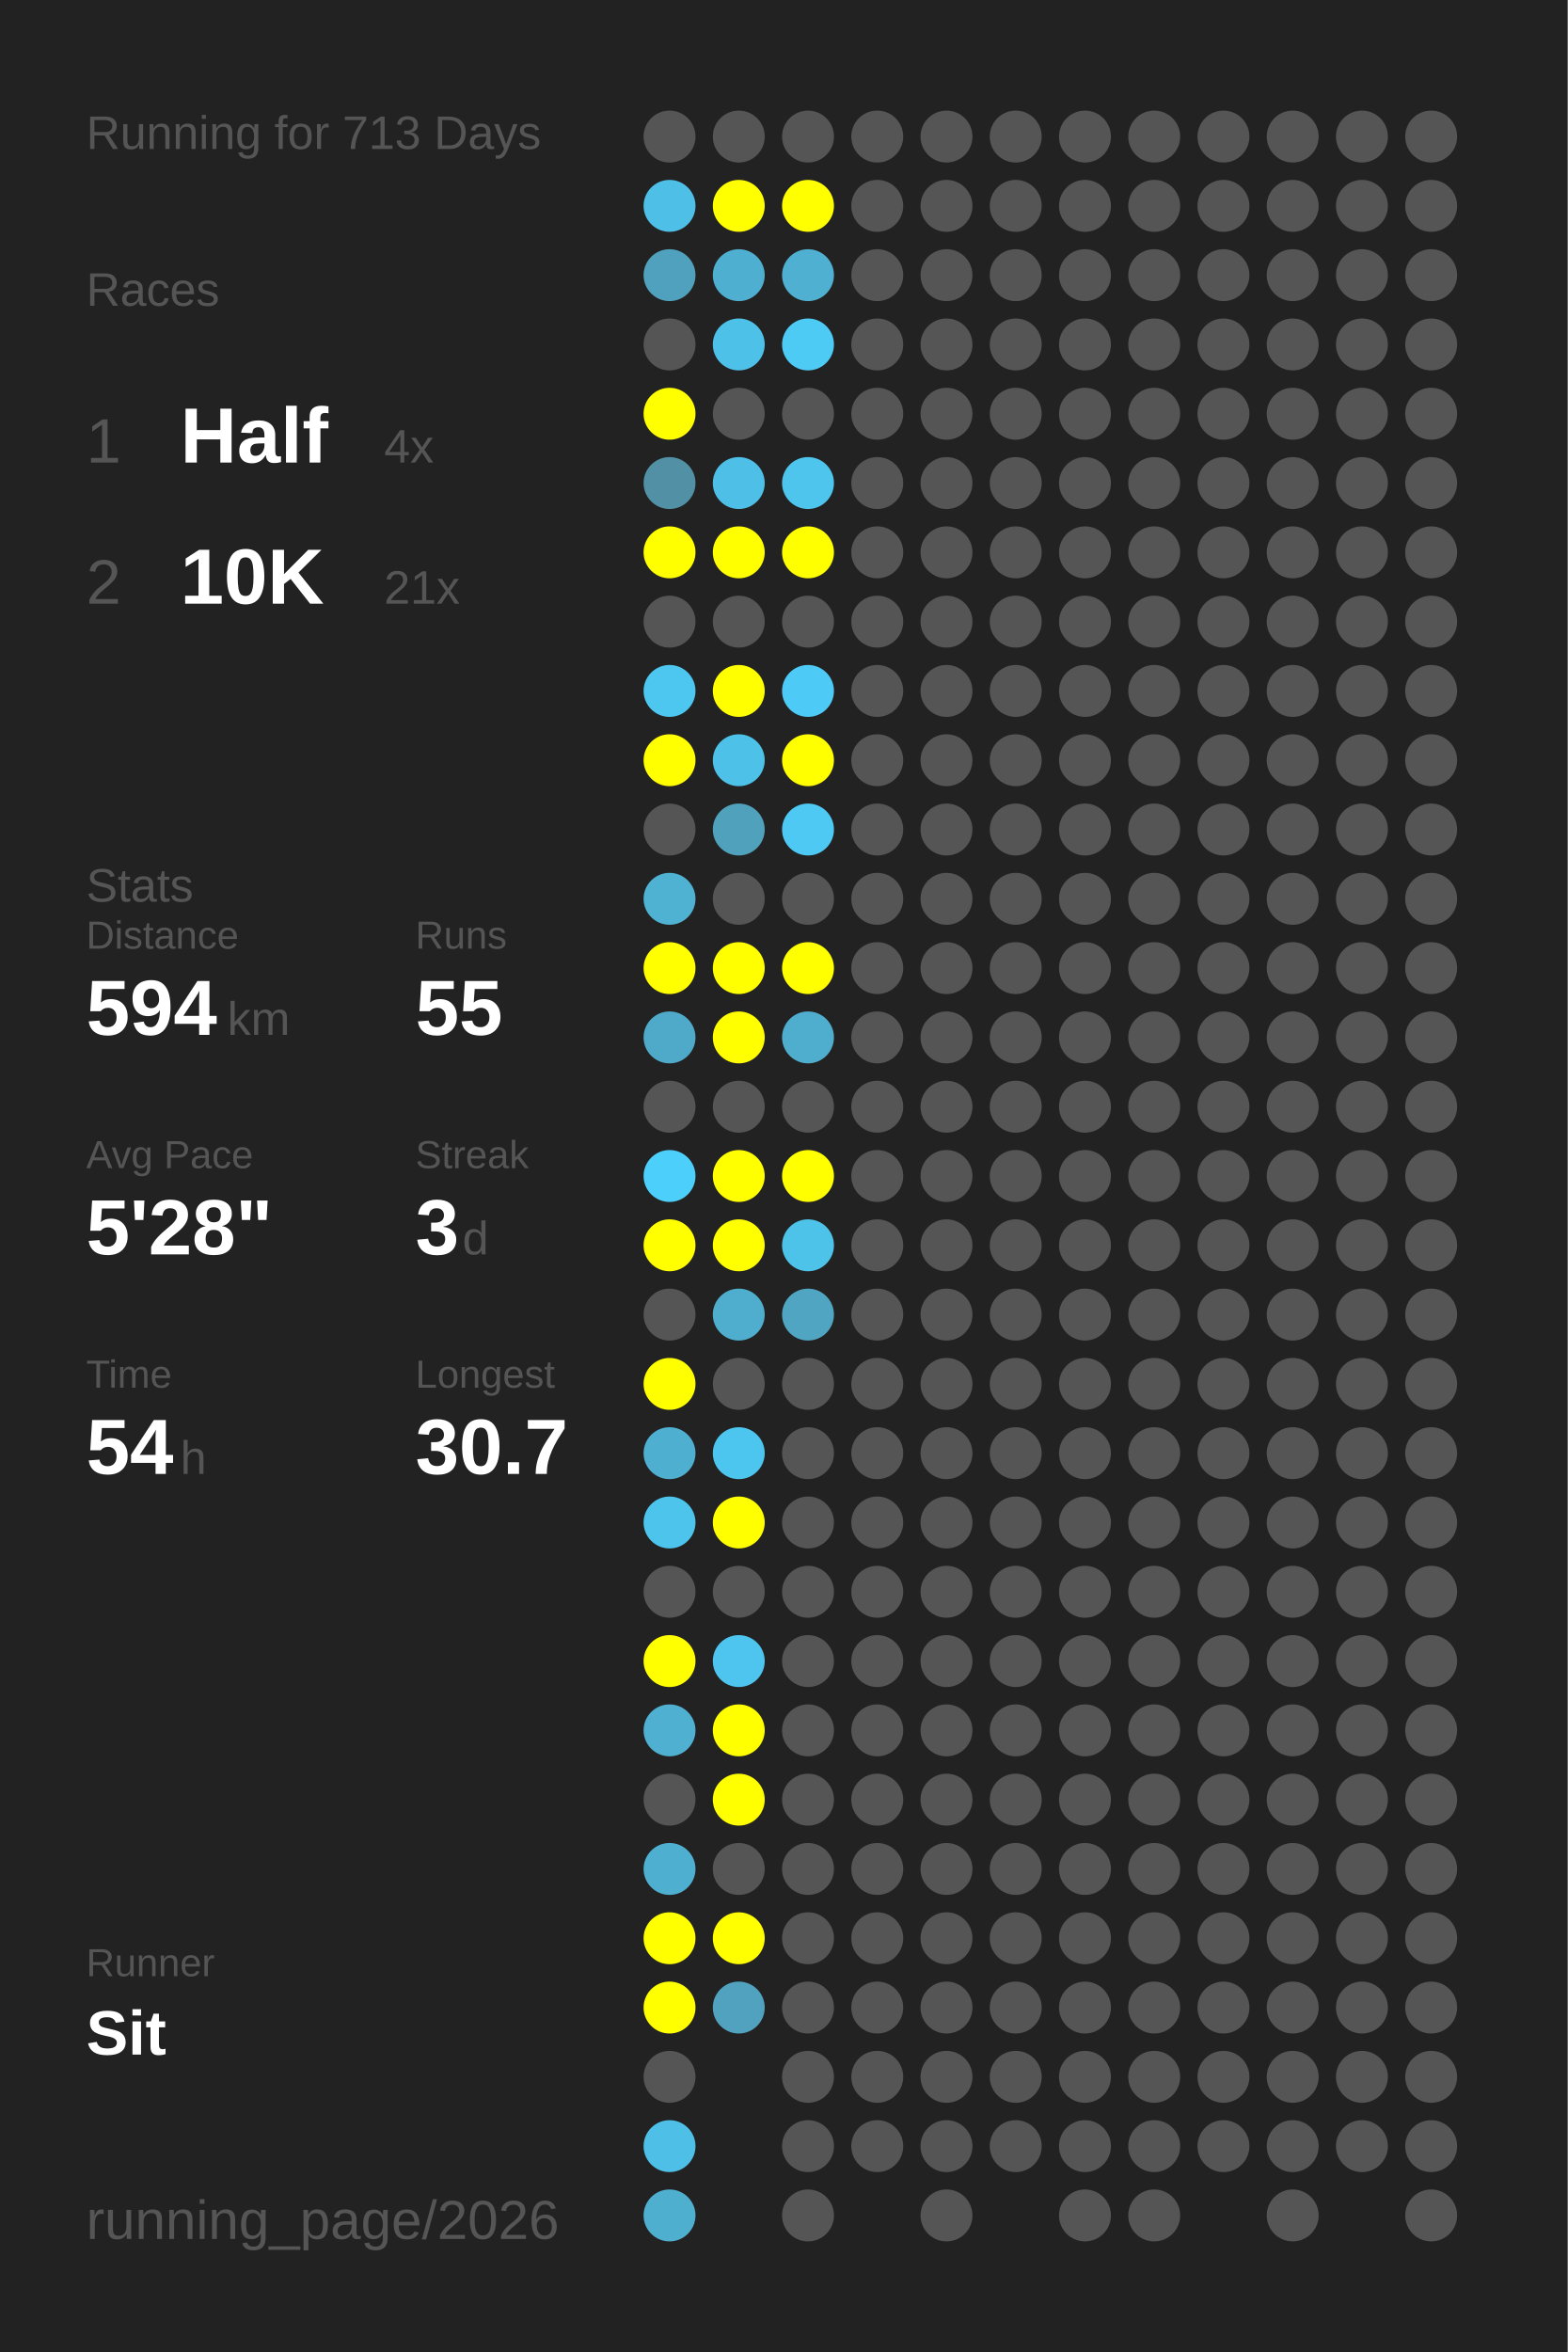
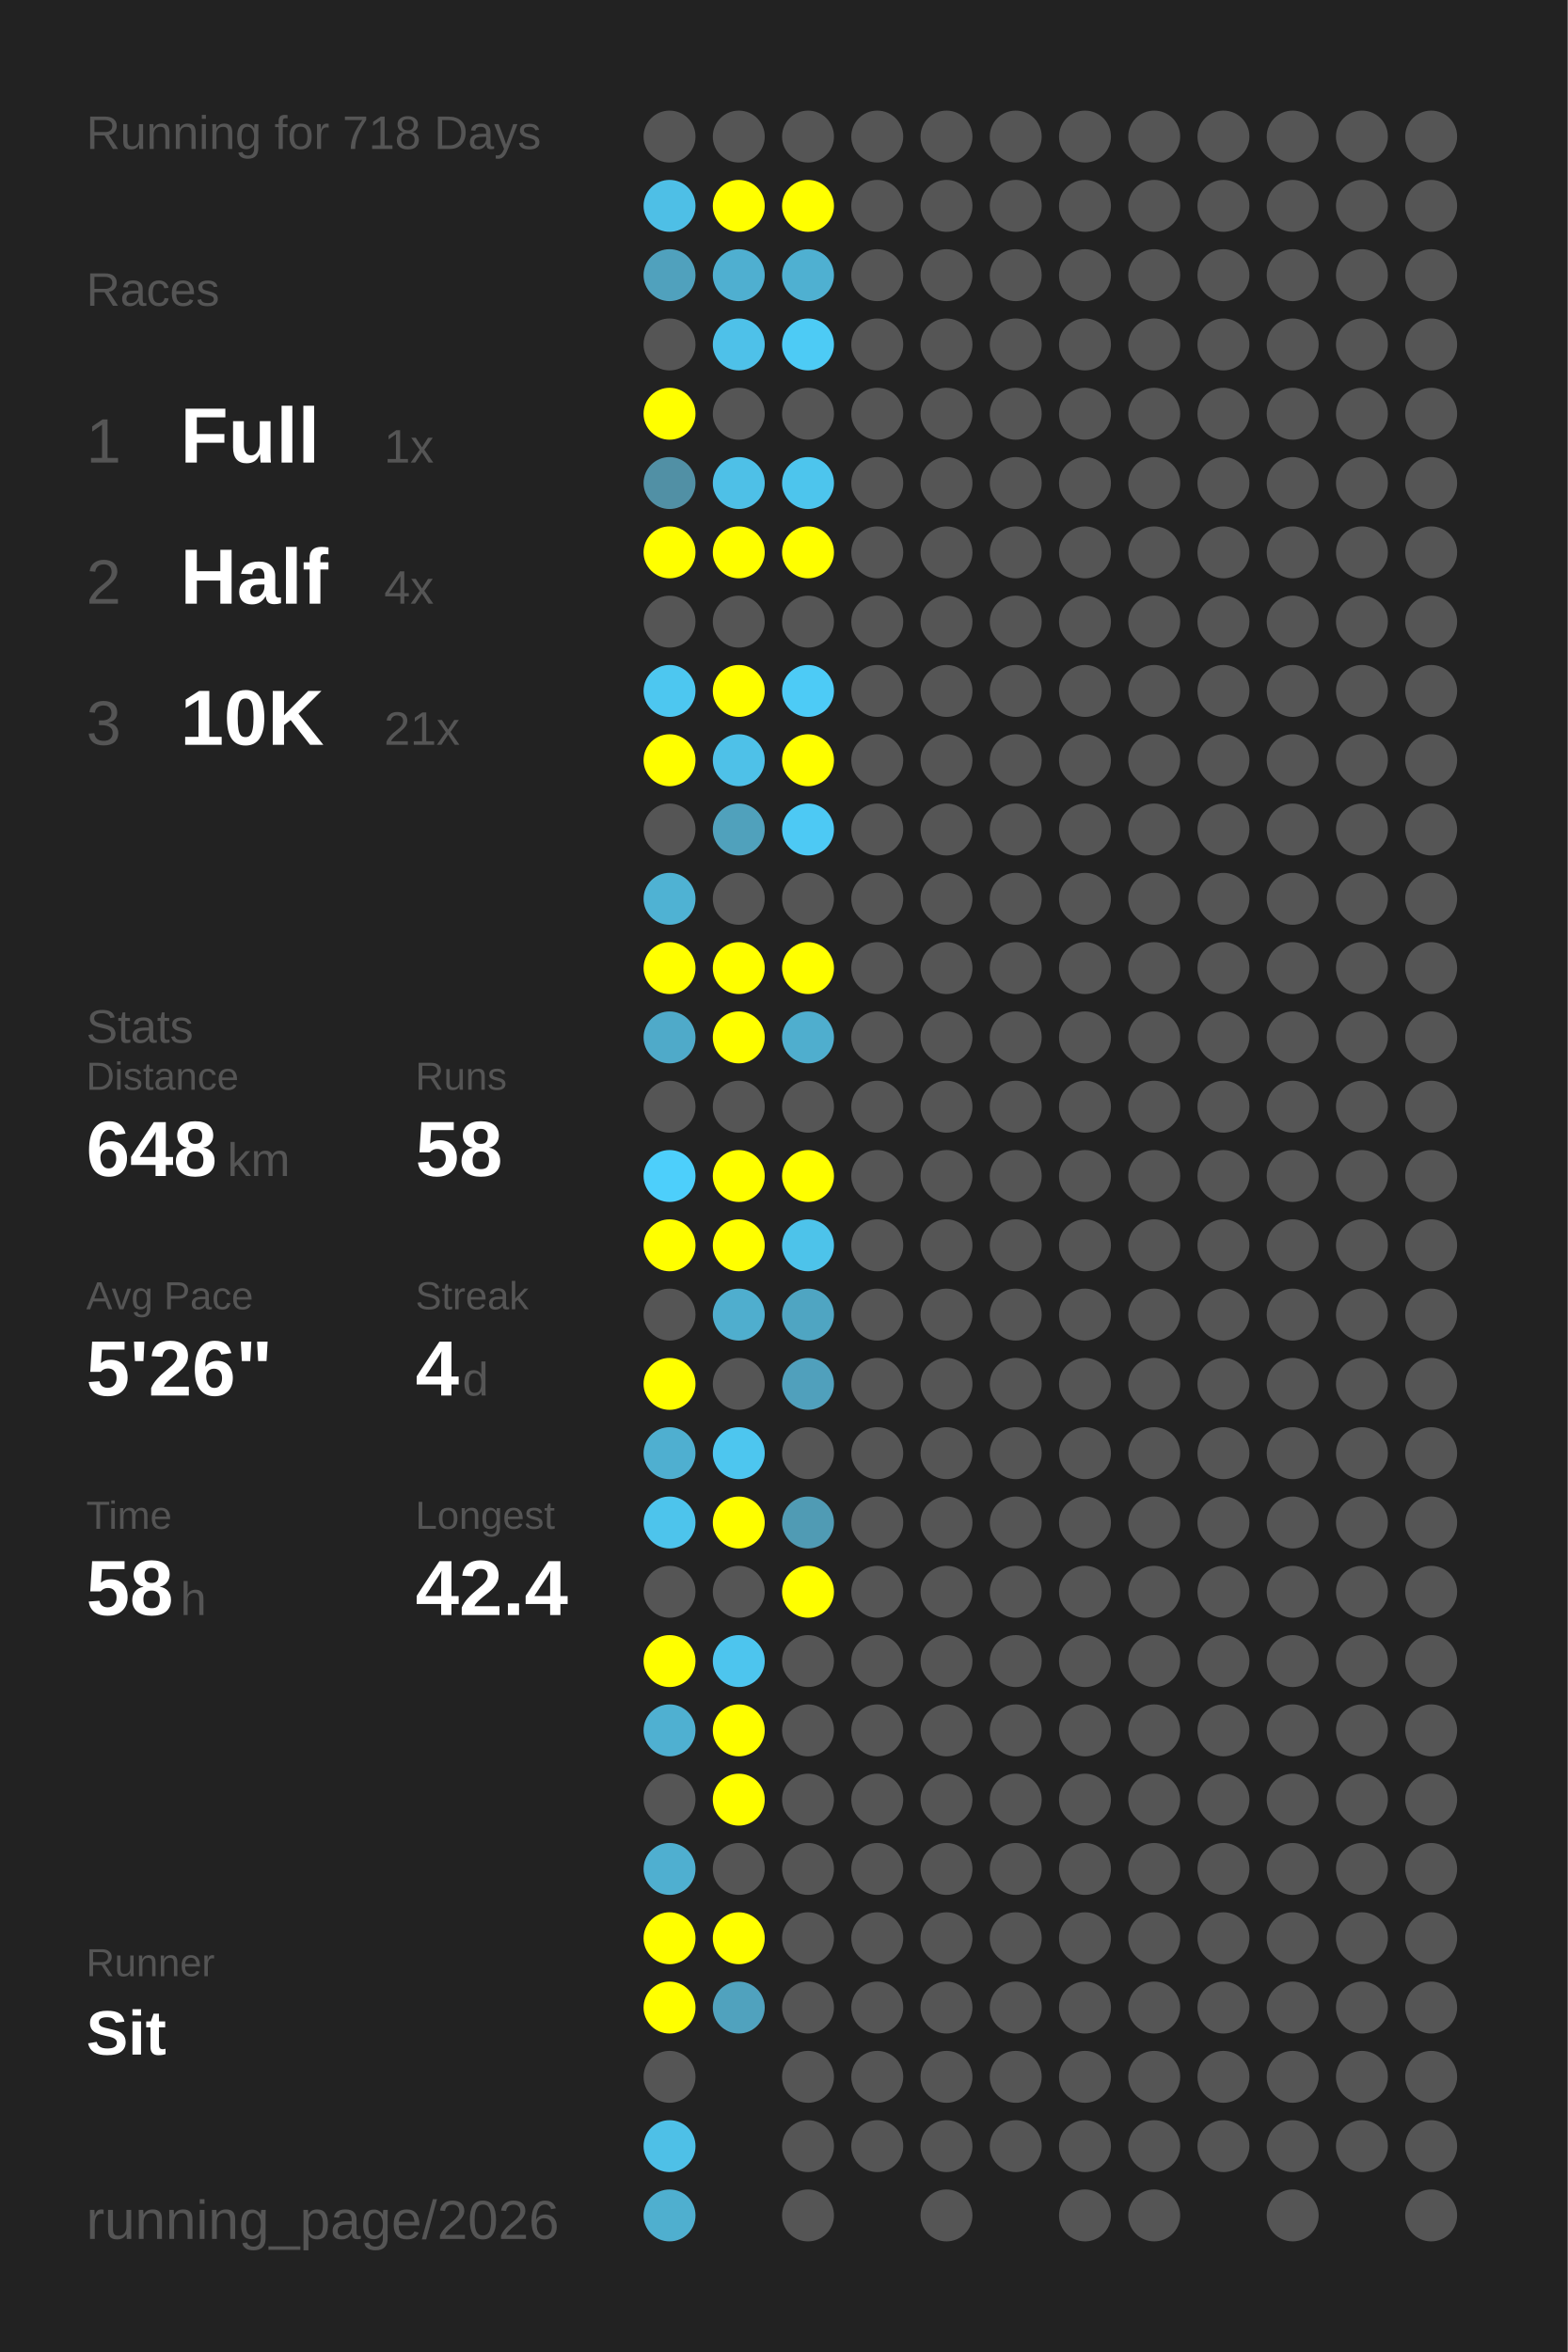
<svg xmlns="http://www.w3.org/2000/svg" baseProfile="full" height="300mm" version="1.1" viewBox="0,0,200,300" width="200mm">
  <defs />
  <rect fill="#222222" height="300" width="200" x="0" y="0" />
-   <text fill="#555555" style="font-size:6px; font-family:Arial;" x="11" y="19">Running for 713 Days</text>
+   <text fill="#555555" style="font-size:6px; font-family:Arial;" x="11" y="19">Running for 718 Days</text>
  <text fill="#555555" style="font-size:6px; font-family:Arial;" x="11" y="39">Races</text>
  <text fill="#555555" style="font-size:8px; font-family:Arial;" x="11" y="59">1</text>
-   <text fill="#FFFFFF" style="font-size:10px; font-family:Arial; font-weight:bold;" x="23" y="59">Half</text>
-   <text fill="#555555" style="font-size:6px; font-family:Arial;" x="49" y="59">4x</text>
+   <text fill="#FFFFFF" style="font-size:10px; font-family:Arial; font-weight:bold;" x="23" y="59">Full</text>
+   <text fill="#555555" style="font-size:6px; font-family:Arial;" x="49" y="59">1x</text>
  <text fill="#555555" style="font-size:8px; font-family:Arial;" x="11" y="77">2</text>
-   <text fill="#FFFFFF" style="font-size:10px; font-family:Arial; font-weight:bold;" x="23" y="77">10K</text>
-   <text fill="#555555" style="font-size:6px; font-family:Arial;" x="49" y="77">21x</text>
-   <text fill="#555555" style="font-size:6px; font-family:Arial;" x="11" y="115">Stats</text>
-   <text fill="#555555" style="font-size:5px; font-family:Arial;" x="11" y="121">Distance</text>
-   <text fill="#FFFFFF" style="font-size:10px; font-family:Arial; font-weight:bold;" x="11" y="132">594</text>
-   <text fill="#555555" style="font-size:6px; font-family:Arial;" x="29" y="132">km</text>
-   <text fill="#555555" style="font-size:5px; font-family:Arial;" x="53" y="121">Runs</text>
-   <text fill="#FFFFFF" style="font-size:10px; font-family:Arial; font-weight:bold;" x="53" y="132">55</text>
-   <text fill="#555555" style="font-size:5px; font-family:Arial;" x="11" y="149">Avg Pace</text>
-   <text fill="#FFFFFF" style="font-size:10px; font-family:Arial; font-weight:bold;" x="11" y="160">5'28"</text>
-   <text fill="#555555" style="font-size:5px; font-family:Arial;" x="53" y="149">Streak</text>
-   <text fill="#FFFFFF" style="font-size:10px; font-family:Arial; font-weight:bold;" x="53" y="160">3</text>
-   <text fill="#555555" style="font-size:6px; font-family:Arial;" x="59" y="160">d</text>
-   <text fill="#555555" style="font-size:5px; font-family:Arial;" x="11" y="177">Time</text>
-   <text fill="#FFFFFF" style="font-size:10px; font-family:Arial; font-weight:bold;" x="11" y="188">54</text>
-   <text fill="#555555" style="font-size:6px; font-family:Arial;" x="23" y="188">h</text>
-   <text fill="#555555" style="font-size:5px; font-family:Arial;" x="53" y="177">Longest</text>
-   <text fill="#FFFFFF" style="font-size:10px; font-family:Arial; font-weight:bold;" x="53" y="188">30.7</text>
+   <text fill="#FFFFFF" style="font-size:10px; font-family:Arial; font-weight:bold;" x="23" y="77">Half</text>
+   <text fill="#555555" style="font-size:6px; font-family:Arial;" x="49" y="77">4x</text>
+   <text fill="#555555" style="font-size:8px; font-family:Arial;" x="11" y="95">3</text>
+   <text fill="#FFFFFF" style="font-size:10px; font-family:Arial; font-weight:bold;" x="23" y="95">10K</text>
+   <text fill="#555555" style="font-size:6px; font-family:Arial;" x="49" y="95">21x</text>
+   <text fill="#555555" style="font-size:6px; font-family:Arial;" x="11" y="133">Stats</text>
+   <text fill="#555555" style="font-size:5px; font-family:Arial;" x="11" y="139">Distance</text>
+   <text fill="#FFFFFF" style="font-size:10px; font-family:Arial; font-weight:bold;" x="11" y="150">648</text>
+   <text fill="#555555" style="font-size:6px; font-family:Arial;" x="29" y="150">km</text>
+   <text fill="#555555" style="font-size:5px; font-family:Arial;" x="53" y="139">Runs</text>
+   <text fill="#FFFFFF" style="font-size:10px; font-family:Arial; font-weight:bold;" x="53" y="150">58</text>
+   <text fill="#555555" style="font-size:5px; font-family:Arial;" x="11" y="167">Avg Pace</text>
+   <text fill="#FFFFFF" style="font-size:10px; font-family:Arial; font-weight:bold;" x="11" y="178">5'26"</text>
+   <text fill="#555555" style="font-size:5px; font-family:Arial;" x="53" y="167">Streak</text>
+   <text fill="#FFFFFF" style="font-size:10px; font-family:Arial; font-weight:bold;" x="53" y="178">4</text>
+   <text fill="#555555" style="font-size:6px; font-family:Arial;" x="59" y="178">d</text>
+   <text fill="#555555" style="font-size:5px; font-family:Arial;" x="11" y="195">Time</text>
+   <text fill="#FFFFFF" style="font-size:10px; font-family:Arial; font-weight:bold;" x="11" y="206">58</text>
+   <text fill="#555555" style="font-size:6px; font-family:Arial;" x="23" y="206">h</text>
+   <text fill="#555555" style="font-size:5px; font-family:Arial;" x="53" y="195">Longest</text>
+   <text fill="#FFFFFF" style="font-size:10px; font-family:Arial; font-weight:bold;" x="53" y="206">42.4</text>
  <text fill="#555555" style="font-size:5px; font-family:Arial;" x="11" y="252.065">Runner</text>
  <text fill="#FFFFFF" style="font-size:8px; font-family:Arial; font-weight:bold;" x="11" y="262.065">Sit</text>
  <text fill="#555555" style="font-size:7px; font-family:Arial;" x="11" y="285.581">running_page/2026</text>
  <circle cx="85.417" cy="17.419" fill="#555555" r="3.312" />
  <circle cx="85.417" cy="26.258" fill="#4ebfe6" r="3.312" />
  <circle cx="85.417" cy="35.097" fill="#50a1bd" r="3.312" />
  <circle cx="85.417" cy="43.935" fill="#555555" r="3.312" />
  <circle cx="85.417" cy="52.774" fill="#FFFF00" r="3.312" />
  <circle cx="85.417" cy="61.613" fill="#5190a5" r="3.312" />
  <circle cx="85.417" cy="70.452" fill="#FFFF00" r="3.312" />
  <circle cx="85.417" cy="79.29" fill="#555555" r="3.312" />
  <circle cx="85.417" cy="88.129" fill="#4dc7f0" r="3.312" />
  <circle cx="85.417" cy="96.968" fill="#FFFF00" r="3.312" />
  <circle cx="85.417" cy="105.806" fill="#555555" r="3.312" />
  <circle cx="85.417" cy="114.645" fill="#4fb2d3" r="3.312" />
  <circle cx="85.417" cy="123.484" fill="#FFFF00" r="3.312" />
  <circle cx="85.417" cy="132.323" fill="#4faac9" r="3.312" />
  <circle cx="85.417" cy="141.161" fill="#555555" r="3.312" />
  <circle cx="85.417" cy="150" fill="#4dcffb" r="3.312" />
  <circle cx="85.417" cy="158.839" fill="#FFFF00" r="3.312" />
  <circle cx="85.417" cy="167.677" fill="#555555" r="3.312" />
  <circle cx="85.417" cy="176.516" fill="#FFFF00" r="3.312" />
  <circle cx="85.417" cy="185.355" fill="#4fafd0" r="3.312" />
  <circle cx="85.417" cy="194.194" fill="#4dc4ec" r="3.312" />
  <circle cx="85.417" cy="203.032" fill="#555555" r="3.312" />
  <circle cx="85.417" cy="211.871" fill="#FFFF00" r="3.312" />
  <circle cx="85.417" cy="220.71" fill="#4fb0d1" r="3.312" />
  <circle cx="85.417" cy="229.548" fill="#555555" r="3.312" />
  <circle cx="85.417" cy="238.387" fill="#4fafd0" r="3.312" />
  <circle cx="85.417" cy="247.226" fill="#FFFF00" r="3.312" />
  <circle cx="85.417" cy="256.065" fill="#FFFF00" r="3.312" />
  <circle cx="85.417" cy="264.903" fill="#555555" r="3.312" />
  <circle cx="85.417" cy="273.742" fill="#4ec0e7" r="3.312" />
  <circle cx="85.417" cy="282.581" fill="#4fafcf" r="3.312" />
  <circle cx="94.25" cy="17.419" fill="#555555" r="3.312" />
  <circle cx="94.25" cy="26.258" fill="#FFFF00" r="3.312" />
  <circle cx="94.25" cy="35.097" fill="#4fafd0" r="3.312" />
  <circle cx="94.25" cy="43.935" fill="#4ec1e9" r="3.312" />
  <circle cx="94.25" cy="52.774" fill="#555555" r="3.312" />
  <circle cx="94.25" cy="61.613" fill="#4ec0e7" r="3.312" />
  <circle cx="94.25" cy="70.452" fill="#FFFF00" r="3.312" />
  <circle cx="94.25" cy="79.29" fill="#555555" r="3.312" />
  <circle cx="94.25" cy="88.129" fill="#FFFF00" r="3.312" />
  <circle cx="94.25" cy="96.968" fill="#4ec1e8" r="3.312" />
  <circle cx="94.25" cy="105.806" fill="#50a1bc" r="3.312" />
  <circle cx="94.25" cy="114.645" fill="#555555" r="3.312" />
  <circle cx="94.25" cy="123.484" fill="#FFFF00" r="3.312" />
  <circle cx="94.25" cy="132.323" fill="#FFFF00" r="3.312" />
  <circle cx="94.25" cy="141.161" fill="#555555" r="3.312" />
  <circle cx="94.25" cy="150" fill="#FFFF00" r="3.312" />
  <circle cx="94.25" cy="158.839" fill="#FFFF00" r="3.312" />
  <circle cx="94.25" cy="167.677" fill="#4faece" r="3.312" />
  <circle cx="94.25" cy="176.516" fill="#555555" r="3.312" />
  <circle cx="94.25" cy="185.355" fill="#4dc6ef" r="3.312" />
  <circle cx="94.25" cy="194.194" fill="#FFFF00" r="3.312" />
  <circle cx="94.25" cy="203.032" fill="#555555" r="3.312" />
  <circle cx="94.25" cy="211.871" fill="#4dc5ee" r="3.312" />
  <circle cx="94.25" cy="220.71" fill="#FFFF00" r="3.312" />
  <circle cx="94.25" cy="229.548" fill="#FFFF00" r="3.312" />
  <circle cx="94.25" cy="238.387" fill="#555555" r="3.312" />
  <circle cx="94.25" cy="247.226" fill="#FFFF00" r="3.312" />
  <circle cx="94.25" cy="256.065" fill="#50a2be" r="3.312" />
  <circle cx="103.083" cy="17.419" fill="#555555" r="3.312" />
  <circle cx="103.083" cy="26.258" fill="#FFFF00" r="3.312" />
  <circle cx="103.083" cy="35.097" fill="#4fb0d1" r="3.312" />
  <circle cx="103.083" cy="43.935" fill="#4dcbf5" r="3.312" />
  <circle cx="103.083" cy="52.774" fill="#555555" r="3.312" />
  <circle cx="103.083" cy="61.613" fill="#4dc5ed" r="3.312" />
  <circle cx="103.083" cy="70.452" fill="#FFFF00" r="3.312" />
  <circle cx="103.083" cy="79.29" fill="#555555" r="3.312" />
  <circle cx="103.083" cy="88.129" fill="#4dcbf6" r="3.312" />
  <circle cx="103.083" cy="96.968" fill="#FFFF00" r="3.312" />
  <circle cx="103.083" cy="105.806" fill="#4dc9f4" r="3.312" />
  <circle cx="103.083" cy="114.645" fill="#555555" r="3.312" />
  <circle cx="103.083" cy="123.484" fill="#FFFF00" r="3.312" />
  <circle cx="103.083" cy="132.323" fill="#4faece" r="3.312" />
  <circle cx="103.083" cy="141.161" fill="#555555" r="3.312" />
  <circle cx="103.083" cy="150" fill="#FFFF00" r="3.312" />
  <circle cx="103.083" cy="158.839" fill="#4dc3ea" r="3.312" />
  <circle cx="103.083" cy="167.677" fill="#4fa5c2" r="3.312" />
-   <circle cx="103.083" cy="176.516" fill="#555555" r="3.312" />
+   <circle cx="103.083" cy="176.516" fill="#50a0bc" r="3.312" />
  <circle cx="103.083" cy="185.355" fill="#555555" r="3.312" />
-   <circle cx="103.083" cy="194.194" fill="#555555" r="3.312" />
-   <circle cx="103.083" cy="203.032" fill="#555555" r="3.312" />
+   <circle cx="103.083" cy="194.194" fill="#509bb4" r="3.312" />
+   <circle cx="103.083" cy="203.032" fill="#FFFF00" r="3.312" />
  <circle cx="103.083" cy="211.871" fill="#555555" r="3.312" />
  <circle cx="103.083" cy="220.71" fill="#555555" r="3.312" />
  <circle cx="103.083" cy="229.548" fill="#555555" r="3.312" />
  <circle cx="103.083" cy="238.387" fill="#555555" r="3.312" />
  <circle cx="103.083" cy="247.226" fill="#555555" r="3.312" />
  <circle cx="103.083" cy="256.065" fill="#555555" r="3.312" />
  <circle cx="103.083" cy="264.903" fill="#555555" r="3.312" />
  <circle cx="103.083" cy="273.742" fill="#555555" r="3.312" />
  <circle cx="103.083" cy="282.581" fill="#555555" r="3.312" />
  <circle cx="111.917" cy="17.419" fill="#555555" r="3.312" />
  <circle cx="111.917" cy="26.258" fill="#555555" r="3.312" />
  <circle cx="111.917" cy="35.097" fill="#555555" r="3.312" />
  <circle cx="111.917" cy="43.935" fill="#555555" r="3.312" />
  <circle cx="111.917" cy="52.774" fill="#555555" r="3.312" />
  <circle cx="111.917" cy="61.613" fill="#555555" r="3.312" />
  <circle cx="111.917" cy="70.452" fill="#555555" r="3.312" />
  <circle cx="111.917" cy="79.29" fill="#555555" r="3.312" />
  <circle cx="111.917" cy="88.129" fill="#555555" r="3.312" />
  <circle cx="111.917" cy="96.968" fill="#555555" r="3.312" />
  <circle cx="111.917" cy="105.806" fill="#555555" r="3.312" />
  <circle cx="111.917" cy="114.645" fill="#555555" r="3.312" />
  <circle cx="111.917" cy="123.484" fill="#555555" r="3.312" />
  <circle cx="111.917" cy="132.323" fill="#555555" r="3.312" />
  <circle cx="111.917" cy="141.161" fill="#555555" r="3.312" />
  <circle cx="111.917" cy="150" fill="#555555" r="3.312" />
  <circle cx="111.917" cy="158.839" fill="#555555" r="3.312" />
  <circle cx="111.917" cy="167.677" fill="#555555" r="3.312" />
  <circle cx="111.917" cy="176.516" fill="#555555" r="3.312" />
  <circle cx="111.917" cy="185.355" fill="#555555" r="3.312" />
  <circle cx="111.917" cy="194.194" fill="#555555" r="3.312" />
  <circle cx="111.917" cy="203.032" fill="#555555" r="3.312" />
  <circle cx="111.917" cy="211.871" fill="#555555" r="3.312" />
  <circle cx="111.917" cy="220.71" fill="#555555" r="3.312" />
  <circle cx="111.917" cy="229.548" fill="#555555" r="3.312" />
  <circle cx="111.917" cy="238.387" fill="#555555" r="3.312" />
  <circle cx="111.917" cy="247.226" fill="#555555" r="3.312" />
  <circle cx="111.917" cy="256.065" fill="#555555" r="3.312" />
  <circle cx="111.917" cy="264.903" fill="#555555" r="3.312" />
  <circle cx="111.917" cy="273.742" fill="#555555" r="3.312" />
  <circle cx="120.75" cy="17.419" fill="#555555" r="3.312" />
  <circle cx="120.75" cy="26.258" fill="#555555" r="3.312" />
  <circle cx="120.75" cy="35.097" fill="#555555" r="3.312" />
  <circle cx="120.75" cy="43.935" fill="#555555" r="3.312" />
  <circle cx="120.75" cy="52.774" fill="#555555" r="3.312" />
  <circle cx="120.75" cy="61.613" fill="#555555" r="3.312" />
  <circle cx="120.75" cy="70.452" fill="#555555" r="3.312" />
  <circle cx="120.75" cy="79.29" fill="#555555" r="3.312" />
  <circle cx="120.75" cy="88.129" fill="#555555" r="3.312" />
  <circle cx="120.75" cy="96.968" fill="#555555" r="3.312" />
  <circle cx="120.75" cy="105.806" fill="#555555" r="3.312" />
  <circle cx="120.75" cy="114.645" fill="#555555" r="3.312" />
  <circle cx="120.75" cy="123.484" fill="#555555" r="3.312" />
  <circle cx="120.75" cy="132.323" fill="#555555" r="3.312" />
  <circle cx="120.75" cy="141.161" fill="#555555" r="3.312" />
  <circle cx="120.75" cy="150" fill="#555555" r="3.312" />
  <circle cx="120.75" cy="158.839" fill="#555555" r="3.312" />
  <circle cx="120.75" cy="167.677" fill="#555555" r="3.312" />
  <circle cx="120.75" cy="176.516" fill="#555555" r="3.312" />
  <circle cx="120.75" cy="185.355" fill="#555555" r="3.312" />
  <circle cx="120.75" cy="194.194" fill="#555555" r="3.312" />
  <circle cx="120.75" cy="203.032" fill="#555555" r="3.312" />
  <circle cx="120.75" cy="211.871" fill="#555555" r="3.312" />
  <circle cx="120.75" cy="220.71" fill="#555555" r="3.312" />
  <circle cx="120.75" cy="229.548" fill="#555555" r="3.312" />
  <circle cx="120.75" cy="238.387" fill="#555555" r="3.312" />
  <circle cx="120.75" cy="247.226" fill="#555555" r="3.312" />
  <circle cx="120.75" cy="256.065" fill="#555555" r="3.312" />
  <circle cx="120.75" cy="264.903" fill="#555555" r="3.312" />
  <circle cx="120.75" cy="273.742" fill="#555555" r="3.312" />
  <circle cx="120.75" cy="282.581" fill="#555555" r="3.312" />
  <circle cx="129.583" cy="17.419" fill="#555555" r="3.312" />
  <circle cx="129.583" cy="26.258" fill="#555555" r="3.312" />
  <circle cx="129.583" cy="35.097" fill="#555555" r="3.312" />
  <circle cx="129.583" cy="43.935" fill="#555555" r="3.312" />
  <circle cx="129.583" cy="52.774" fill="#555555" r="3.312" />
  <circle cx="129.583" cy="61.613" fill="#555555" r="3.312" />
  <circle cx="129.583" cy="70.452" fill="#555555" r="3.312" />
  <circle cx="129.583" cy="79.29" fill="#555555" r="3.312" />
  <circle cx="129.583" cy="88.129" fill="#555555" r="3.312" />
  <circle cx="129.583" cy="96.968" fill="#555555" r="3.312" />
  <circle cx="129.583" cy="105.806" fill="#555555" r="3.312" />
  <circle cx="129.583" cy="114.645" fill="#555555" r="3.312" />
  <circle cx="129.583" cy="123.484" fill="#555555" r="3.312" />
  <circle cx="129.583" cy="132.323" fill="#555555" r="3.312" />
  <circle cx="129.583" cy="141.161" fill="#555555" r="3.312" />
  <circle cx="129.583" cy="150" fill="#555555" r="3.312" />
  <circle cx="129.583" cy="158.839" fill="#555555" r="3.312" />
  <circle cx="129.583" cy="167.677" fill="#555555" r="3.312" />
  <circle cx="129.583" cy="176.516" fill="#555555" r="3.312" />
  <circle cx="129.583" cy="185.355" fill="#555555" r="3.312" />
  <circle cx="129.583" cy="194.194" fill="#555555" r="3.312" />
  <circle cx="129.583" cy="203.032" fill="#555555" r="3.312" />
  <circle cx="129.583" cy="211.871" fill="#555555" r="3.312" />
  <circle cx="129.583" cy="220.71" fill="#555555" r="3.312" />
  <circle cx="129.583" cy="229.548" fill="#555555" r="3.312" />
  <circle cx="129.583" cy="238.387" fill="#555555" r="3.312" />
  <circle cx="129.583" cy="247.226" fill="#555555" r="3.312" />
  <circle cx="129.583" cy="256.065" fill="#555555" r="3.312" />
  <circle cx="129.583" cy="264.903" fill="#555555" r="3.312" />
  <circle cx="129.583" cy="273.742" fill="#555555" r="3.312" />
  <circle cx="138.417" cy="17.419" fill="#555555" r="3.312" />
  <circle cx="138.417" cy="26.258" fill="#555555" r="3.312" />
  <circle cx="138.417" cy="35.097" fill="#555555" r="3.312" />
  <circle cx="138.417" cy="43.935" fill="#555555" r="3.312" />
  <circle cx="138.417" cy="52.774" fill="#555555" r="3.312" />
  <circle cx="138.417" cy="61.613" fill="#555555" r="3.312" />
  <circle cx="138.417" cy="70.452" fill="#555555" r="3.312" />
  <circle cx="138.417" cy="79.29" fill="#555555" r="3.312" />
  <circle cx="138.417" cy="88.129" fill="#555555" r="3.312" />
  <circle cx="138.417" cy="96.968" fill="#555555" r="3.312" />
  <circle cx="138.417" cy="105.806" fill="#555555" r="3.312" />
  <circle cx="138.417" cy="114.645" fill="#555555" r="3.312" />
  <circle cx="138.417" cy="123.484" fill="#555555" r="3.312" />
  <circle cx="138.417" cy="132.323" fill="#555555" r="3.312" />
  <circle cx="138.417" cy="141.161" fill="#555555" r="3.312" />
  <circle cx="138.417" cy="150" fill="#555555" r="3.312" />
  <circle cx="138.417" cy="158.839" fill="#555555" r="3.312" />
  <circle cx="138.417" cy="167.677" fill="#555555" r="3.312" />
  <circle cx="138.417" cy="176.516" fill="#555555" r="3.312" />
  <circle cx="138.417" cy="185.355" fill="#555555" r="3.312" />
  <circle cx="138.417" cy="194.194" fill="#555555" r="3.312" />
  <circle cx="138.417" cy="203.032" fill="#555555" r="3.312" />
  <circle cx="138.417" cy="211.871" fill="#555555" r="3.312" />
  <circle cx="138.417" cy="220.71" fill="#555555" r="3.312" />
  <circle cx="138.417" cy="229.548" fill="#555555" r="3.312" />
  <circle cx="138.417" cy="238.387" fill="#555555" r="3.312" />
  <circle cx="138.417" cy="247.226" fill="#555555" r="3.312" />
  <circle cx="138.417" cy="256.065" fill="#555555" r="3.312" />
  <circle cx="138.417" cy="264.903" fill="#555555" r="3.312" />
  <circle cx="138.417" cy="273.742" fill="#555555" r="3.312" />
  <circle cx="138.417" cy="282.581" fill="#555555" r="3.312" />
  <circle cx="147.25" cy="17.419" fill="#555555" r="3.312" />
  <circle cx="147.25" cy="26.258" fill="#555555" r="3.312" />
  <circle cx="147.25" cy="35.097" fill="#555555" r="3.312" />
  <circle cx="147.25" cy="43.935" fill="#555555" r="3.312" />
  <circle cx="147.25" cy="52.774" fill="#555555" r="3.312" />
  <circle cx="147.25" cy="61.613" fill="#555555" r="3.312" />
  <circle cx="147.25" cy="70.452" fill="#555555" r="3.312" />
  <circle cx="147.25" cy="79.29" fill="#555555" r="3.312" />
  <circle cx="147.25" cy="88.129" fill="#555555" r="3.312" />
  <circle cx="147.25" cy="96.968" fill="#555555" r="3.312" />
  <circle cx="147.25" cy="105.806" fill="#555555" r="3.312" />
  <circle cx="147.25" cy="114.645" fill="#555555" r="3.312" />
  <circle cx="147.25" cy="123.484" fill="#555555" r="3.312" />
  <circle cx="147.25" cy="132.323" fill="#555555" r="3.312" />
  <circle cx="147.25" cy="141.161" fill="#555555" r="3.312" />
  <circle cx="147.25" cy="150" fill="#555555" r="3.312" />
  <circle cx="147.25" cy="158.839" fill="#555555" r="3.312" />
  <circle cx="147.25" cy="167.677" fill="#555555" r="3.312" />
  <circle cx="147.25" cy="176.516" fill="#555555" r="3.312" />
  <circle cx="147.25" cy="185.355" fill="#555555" r="3.312" />
  <circle cx="147.25" cy="194.194" fill="#555555" r="3.312" />
  <circle cx="147.25" cy="203.032" fill="#555555" r="3.312" />
  <circle cx="147.25" cy="211.871" fill="#555555" r="3.312" />
  <circle cx="147.25" cy="220.71" fill="#555555" r="3.312" />
  <circle cx="147.25" cy="229.548" fill="#555555" r="3.312" />
  <circle cx="147.25" cy="238.387" fill="#555555" r="3.312" />
  <circle cx="147.25" cy="247.226" fill="#555555" r="3.312" />
  <circle cx="147.25" cy="256.065" fill="#555555" r="3.312" />
  <circle cx="147.25" cy="264.903" fill="#555555" r="3.312" />
  <circle cx="147.25" cy="273.742" fill="#555555" r="3.312" />
  <circle cx="147.25" cy="282.581" fill="#555555" r="3.312" />
  <circle cx="156.083" cy="17.419" fill="#555555" r="3.312" />
  <circle cx="156.083" cy="26.258" fill="#555555" r="3.312" />
  <circle cx="156.083" cy="35.097" fill="#555555" r="3.312" />
  <circle cx="156.083" cy="43.935" fill="#555555" r="3.312" />
  <circle cx="156.083" cy="52.774" fill="#555555" r="3.312" />
  <circle cx="156.083" cy="61.613" fill="#555555" r="3.312" />
  <circle cx="156.083" cy="70.452" fill="#555555" r="3.312" />
  <circle cx="156.083" cy="79.29" fill="#555555" r="3.312" />
  <circle cx="156.083" cy="88.129" fill="#555555" r="3.312" />
  <circle cx="156.083" cy="96.968" fill="#555555" r="3.312" />
  <circle cx="156.083" cy="105.806" fill="#555555" r="3.312" />
  <circle cx="156.083" cy="114.645" fill="#555555" r="3.312" />
  <circle cx="156.083" cy="123.484" fill="#555555" r="3.312" />
  <circle cx="156.083" cy="132.323" fill="#555555" r="3.312" />
  <circle cx="156.083" cy="141.161" fill="#555555" r="3.312" />
  <circle cx="156.083" cy="150" fill="#555555" r="3.312" />
  <circle cx="156.083" cy="158.839" fill="#555555" r="3.312" />
  <circle cx="156.083" cy="167.677" fill="#555555" r="3.312" />
  <circle cx="156.083" cy="176.516" fill="#555555" r="3.312" />
  <circle cx="156.083" cy="185.355" fill="#555555" r="3.312" />
  <circle cx="156.083" cy="194.194" fill="#555555" r="3.312" />
  <circle cx="156.083" cy="203.032" fill="#555555" r="3.312" />
  <circle cx="156.083" cy="211.871" fill="#555555" r="3.312" />
  <circle cx="156.083" cy="220.71" fill="#555555" r="3.312" />
  <circle cx="156.083" cy="229.548" fill="#555555" r="3.312" />
  <circle cx="156.083" cy="238.387" fill="#555555" r="3.312" />
  <circle cx="156.083" cy="247.226" fill="#555555" r="3.312" />
  <circle cx="156.083" cy="256.065" fill="#555555" r="3.312" />
  <circle cx="156.083" cy="264.903" fill="#555555" r="3.312" />
  <circle cx="156.083" cy="273.742" fill="#555555" r="3.312" />
  <circle cx="164.917" cy="17.419" fill="#555555" r="3.312" />
  <circle cx="164.917" cy="26.258" fill="#555555" r="3.312" />
  <circle cx="164.917" cy="35.097" fill="#555555" r="3.312" />
  <circle cx="164.917" cy="43.935" fill="#555555" r="3.312" />
  <circle cx="164.917" cy="52.774" fill="#555555" r="3.312" />
  <circle cx="164.917" cy="61.613" fill="#555555" r="3.312" />
  <circle cx="164.917" cy="70.452" fill="#555555" r="3.312" />
  <circle cx="164.917" cy="79.29" fill="#555555" r="3.312" />
  <circle cx="164.917" cy="88.129" fill="#555555" r="3.312" />
  <circle cx="164.917" cy="96.968" fill="#555555" r="3.312" />
  <circle cx="164.917" cy="105.806" fill="#555555" r="3.312" />
  <circle cx="164.917" cy="114.645" fill="#555555" r="3.312" />
  <circle cx="164.917" cy="123.484" fill="#555555" r="3.312" />
  <circle cx="164.917" cy="132.323" fill="#555555" r="3.312" />
  <circle cx="164.917" cy="141.161" fill="#555555" r="3.312" />
  <circle cx="164.917" cy="150" fill="#555555" r="3.312" />
  <circle cx="164.917" cy="158.839" fill="#555555" r="3.312" />
  <circle cx="164.917" cy="167.677" fill="#555555" r="3.312" />
  <circle cx="164.917" cy="176.516" fill="#555555" r="3.312" />
  <circle cx="164.917" cy="185.355" fill="#555555" r="3.312" />
  <circle cx="164.917" cy="194.194" fill="#555555" r="3.312" />
  <circle cx="164.917" cy="203.032" fill="#555555" r="3.312" />
  <circle cx="164.917" cy="211.871" fill="#555555" r="3.312" />
  <circle cx="164.917" cy="220.71" fill="#555555" r="3.312" />
  <circle cx="164.917" cy="229.548" fill="#555555" r="3.312" />
  <circle cx="164.917" cy="238.387" fill="#555555" r="3.312" />
  <circle cx="164.917" cy="247.226" fill="#555555" r="3.312" />
  <circle cx="164.917" cy="256.065" fill="#555555" r="3.312" />
  <circle cx="164.917" cy="264.903" fill="#555555" r="3.312" />
  <circle cx="164.917" cy="273.742" fill="#555555" r="3.312" />
  <circle cx="164.917" cy="282.581" fill="#555555" r="3.312" />
  <circle cx="173.75" cy="17.419" fill="#555555" r="3.312" />
  <circle cx="173.75" cy="26.258" fill="#555555" r="3.312" />
  <circle cx="173.75" cy="35.097" fill="#555555" r="3.312" />
  <circle cx="173.75" cy="43.935" fill="#555555" r="3.312" />
  <circle cx="173.75" cy="52.774" fill="#555555" r="3.312" />
  <circle cx="173.75" cy="61.613" fill="#555555" r="3.312" />
  <circle cx="173.75" cy="70.452" fill="#555555" r="3.312" />
  <circle cx="173.75" cy="79.29" fill="#555555" r="3.312" />
  <circle cx="173.75" cy="88.129" fill="#555555" r="3.312" />
  <circle cx="173.75" cy="96.968" fill="#555555" r="3.312" />
  <circle cx="173.75" cy="105.806" fill="#555555" r="3.312" />
  <circle cx="173.75" cy="114.645" fill="#555555" r="3.312" />
  <circle cx="173.75" cy="123.484" fill="#555555" r="3.312" />
  <circle cx="173.75" cy="132.323" fill="#555555" r="3.312" />
  <circle cx="173.75" cy="141.161" fill="#555555" r="3.312" />
  <circle cx="173.75" cy="150" fill="#555555" r="3.312" />
  <circle cx="173.75" cy="158.839" fill="#555555" r="3.312" />
  <circle cx="173.75" cy="167.677" fill="#555555" r="3.312" />
  <circle cx="173.75" cy="176.516" fill="#555555" r="3.312" />
  <circle cx="173.75" cy="185.355" fill="#555555" r="3.312" />
  <circle cx="173.75" cy="194.194" fill="#555555" r="3.312" />
  <circle cx="173.75" cy="203.032" fill="#555555" r="3.312" />
  <circle cx="173.75" cy="211.871" fill="#555555" r="3.312" />
  <circle cx="173.75" cy="220.71" fill="#555555" r="3.312" />
  <circle cx="173.75" cy="229.548" fill="#555555" r="3.312" />
  <circle cx="173.75" cy="238.387" fill="#555555" r="3.312" />
  <circle cx="173.75" cy="247.226" fill="#555555" r="3.312" />
  <circle cx="173.75" cy="256.065" fill="#555555" r="3.312" />
  <circle cx="173.75" cy="264.903" fill="#555555" r="3.312" />
  <circle cx="173.75" cy="273.742" fill="#555555" r="3.312" />
  <circle cx="182.583" cy="17.419" fill="#555555" r="3.312" />
  <circle cx="182.583" cy="26.258" fill="#555555" r="3.312" />
  <circle cx="182.583" cy="35.097" fill="#555555" r="3.312" />
  <circle cx="182.583" cy="43.935" fill="#555555" r="3.312" />
  <circle cx="182.583" cy="52.774" fill="#555555" r="3.312" />
  <circle cx="182.583" cy="61.613" fill="#555555" r="3.312" />
  <circle cx="182.583" cy="70.452" fill="#555555" r="3.312" />
  <circle cx="182.583" cy="79.29" fill="#555555" r="3.312" />
  <circle cx="182.583" cy="88.129" fill="#555555" r="3.312" />
  <circle cx="182.583" cy="96.968" fill="#555555" r="3.312" />
  <circle cx="182.583" cy="105.806" fill="#555555" r="3.312" />
  <circle cx="182.583" cy="114.645" fill="#555555" r="3.312" />
  <circle cx="182.583" cy="123.484" fill="#555555" r="3.312" />
  <circle cx="182.583" cy="132.323" fill="#555555" r="3.312" />
  <circle cx="182.583" cy="141.161" fill="#555555" r="3.312" />
  <circle cx="182.583" cy="150" fill="#555555" r="3.312" />
  <circle cx="182.583" cy="158.839" fill="#555555" r="3.312" />
  <circle cx="182.583" cy="167.677" fill="#555555" r="3.312" />
  <circle cx="182.583" cy="176.516" fill="#555555" r="3.312" />
  <circle cx="182.583" cy="185.355" fill="#555555" r="3.312" />
  <circle cx="182.583" cy="194.194" fill="#555555" r="3.312" />
  <circle cx="182.583" cy="203.032" fill="#555555" r="3.312" />
  <circle cx="182.583" cy="211.871" fill="#555555" r="3.312" />
  <circle cx="182.583" cy="220.71" fill="#555555" r="3.312" />
  <circle cx="182.583" cy="229.548" fill="#555555" r="3.312" />
  <circle cx="182.583" cy="238.387" fill="#555555" r="3.312" />
  <circle cx="182.583" cy="247.226" fill="#555555" r="3.312" />
  <circle cx="182.583" cy="256.065" fill="#555555" r="3.312" />
  <circle cx="182.583" cy="264.903" fill="#555555" r="3.312" />
  <circle cx="182.583" cy="273.742" fill="#555555" r="3.312" />
  <circle cx="182.583" cy="282.581" fill="#555555" r="3.312" />
</svg>
